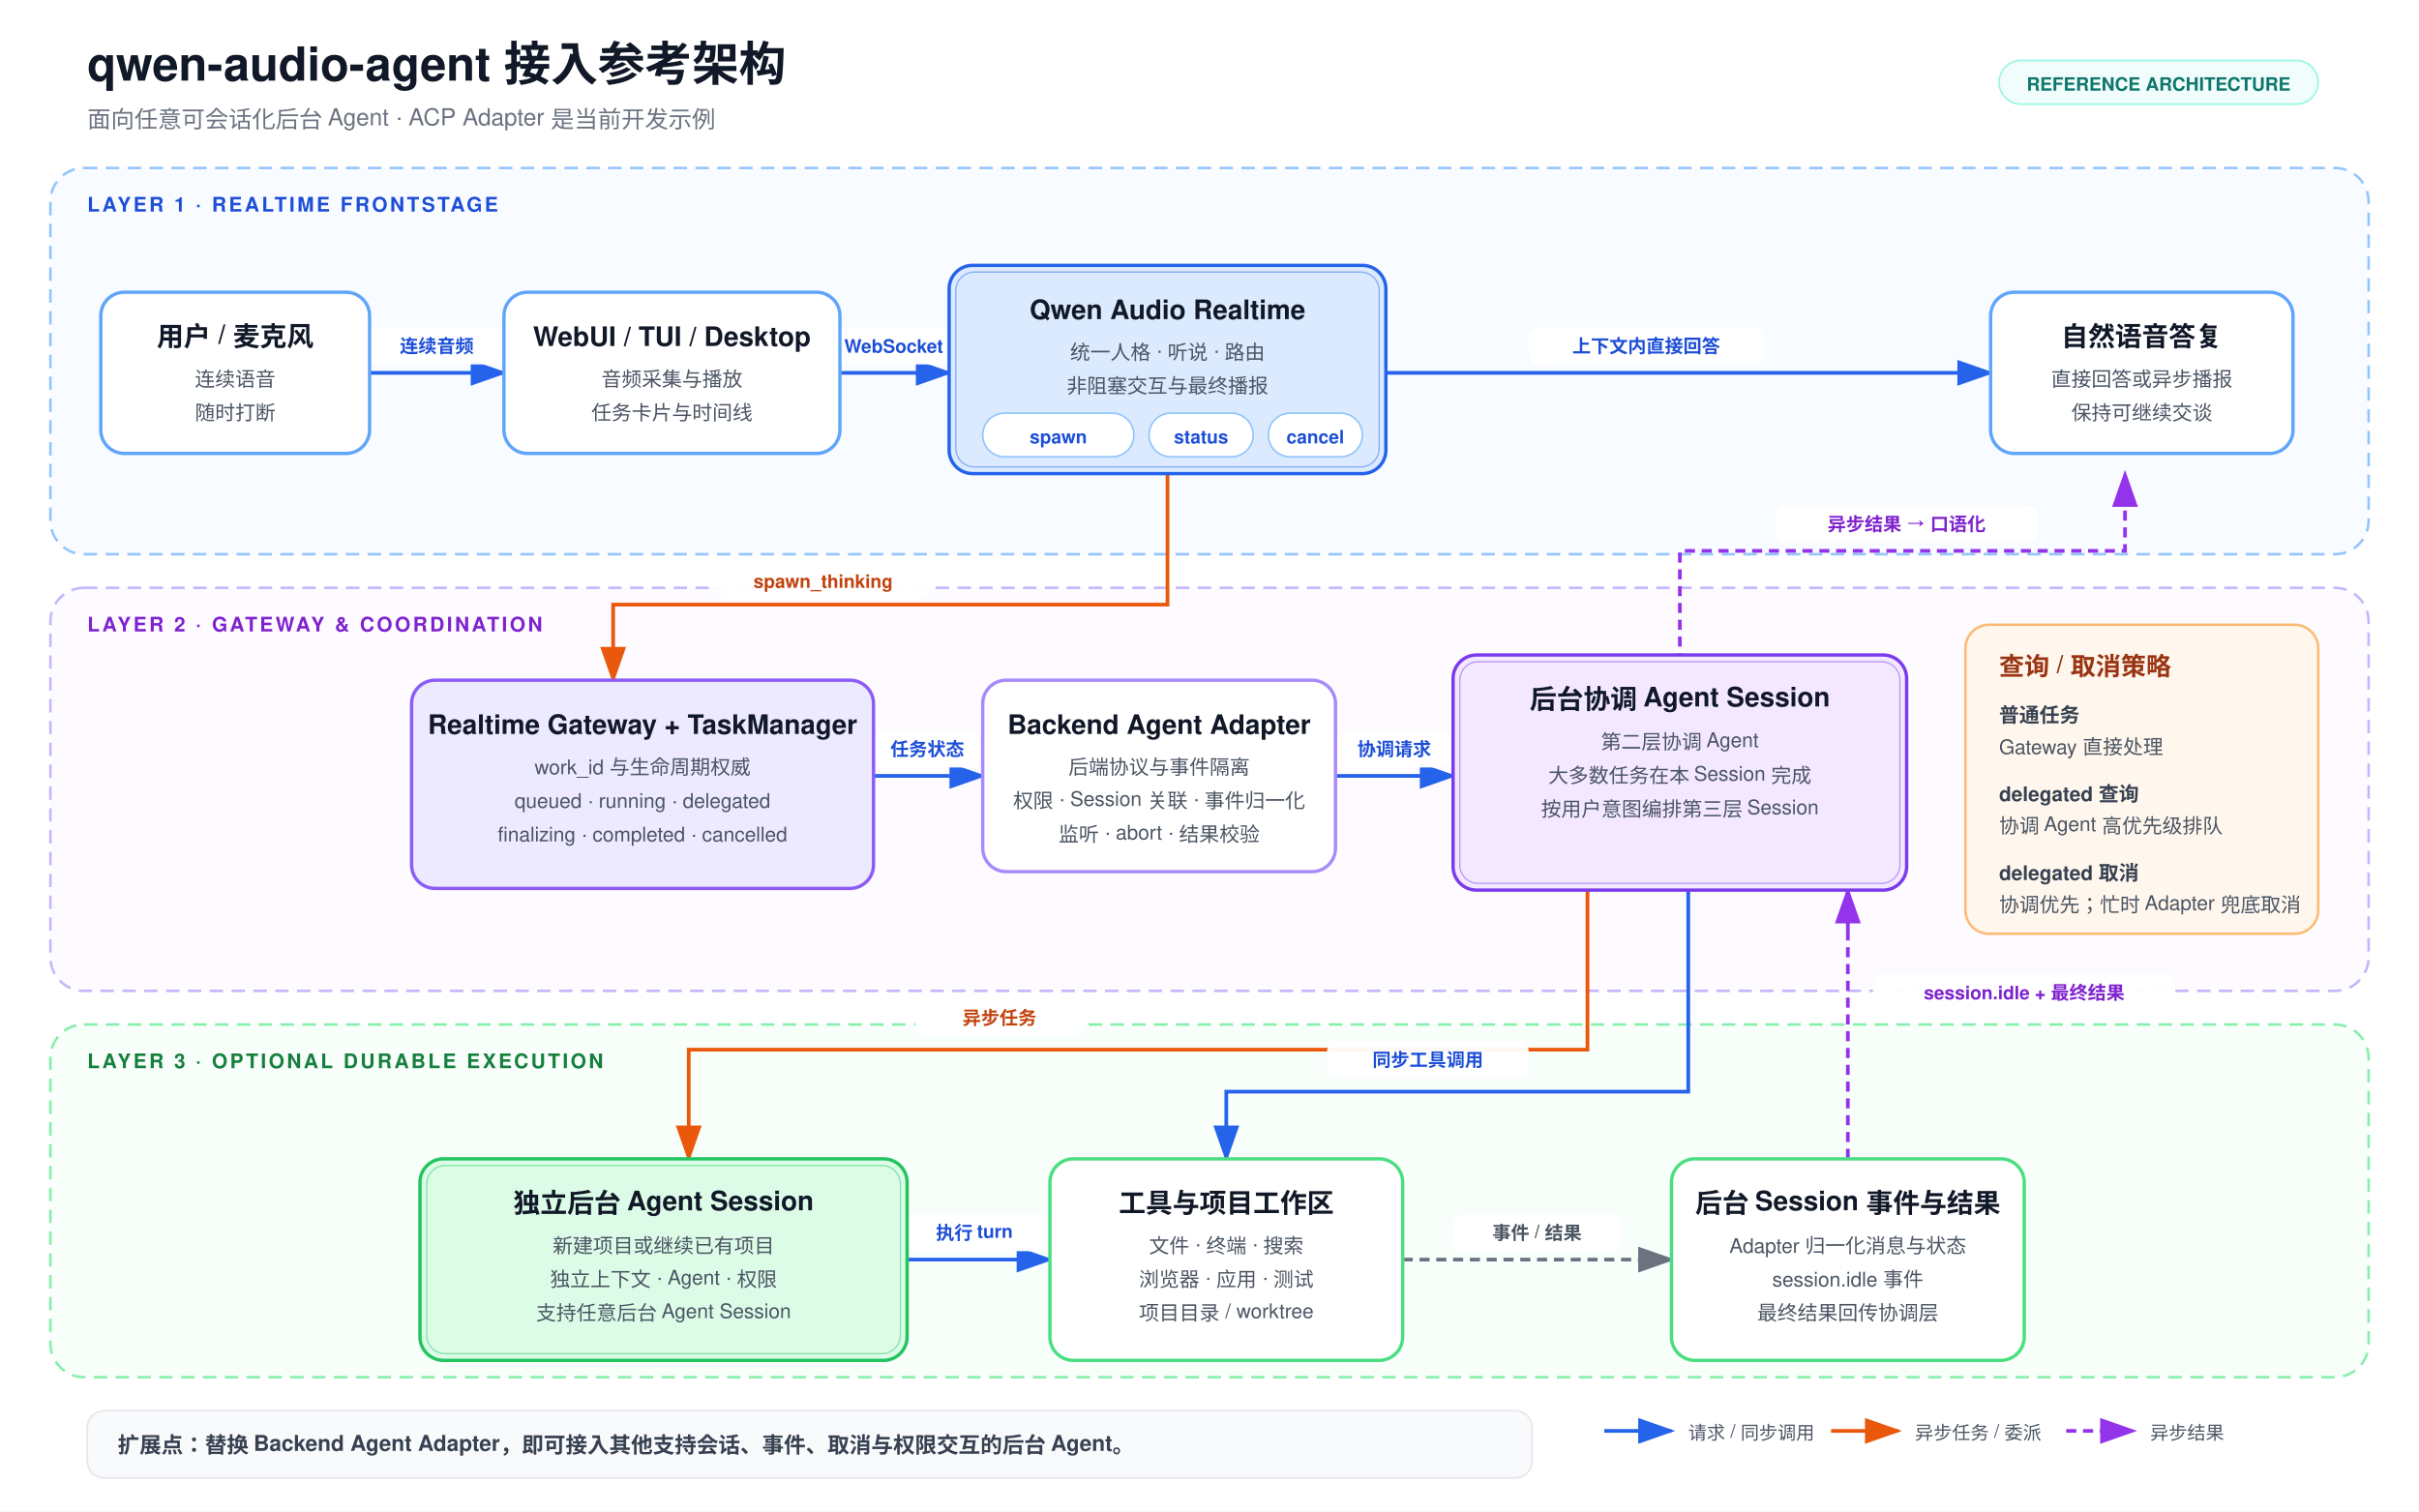
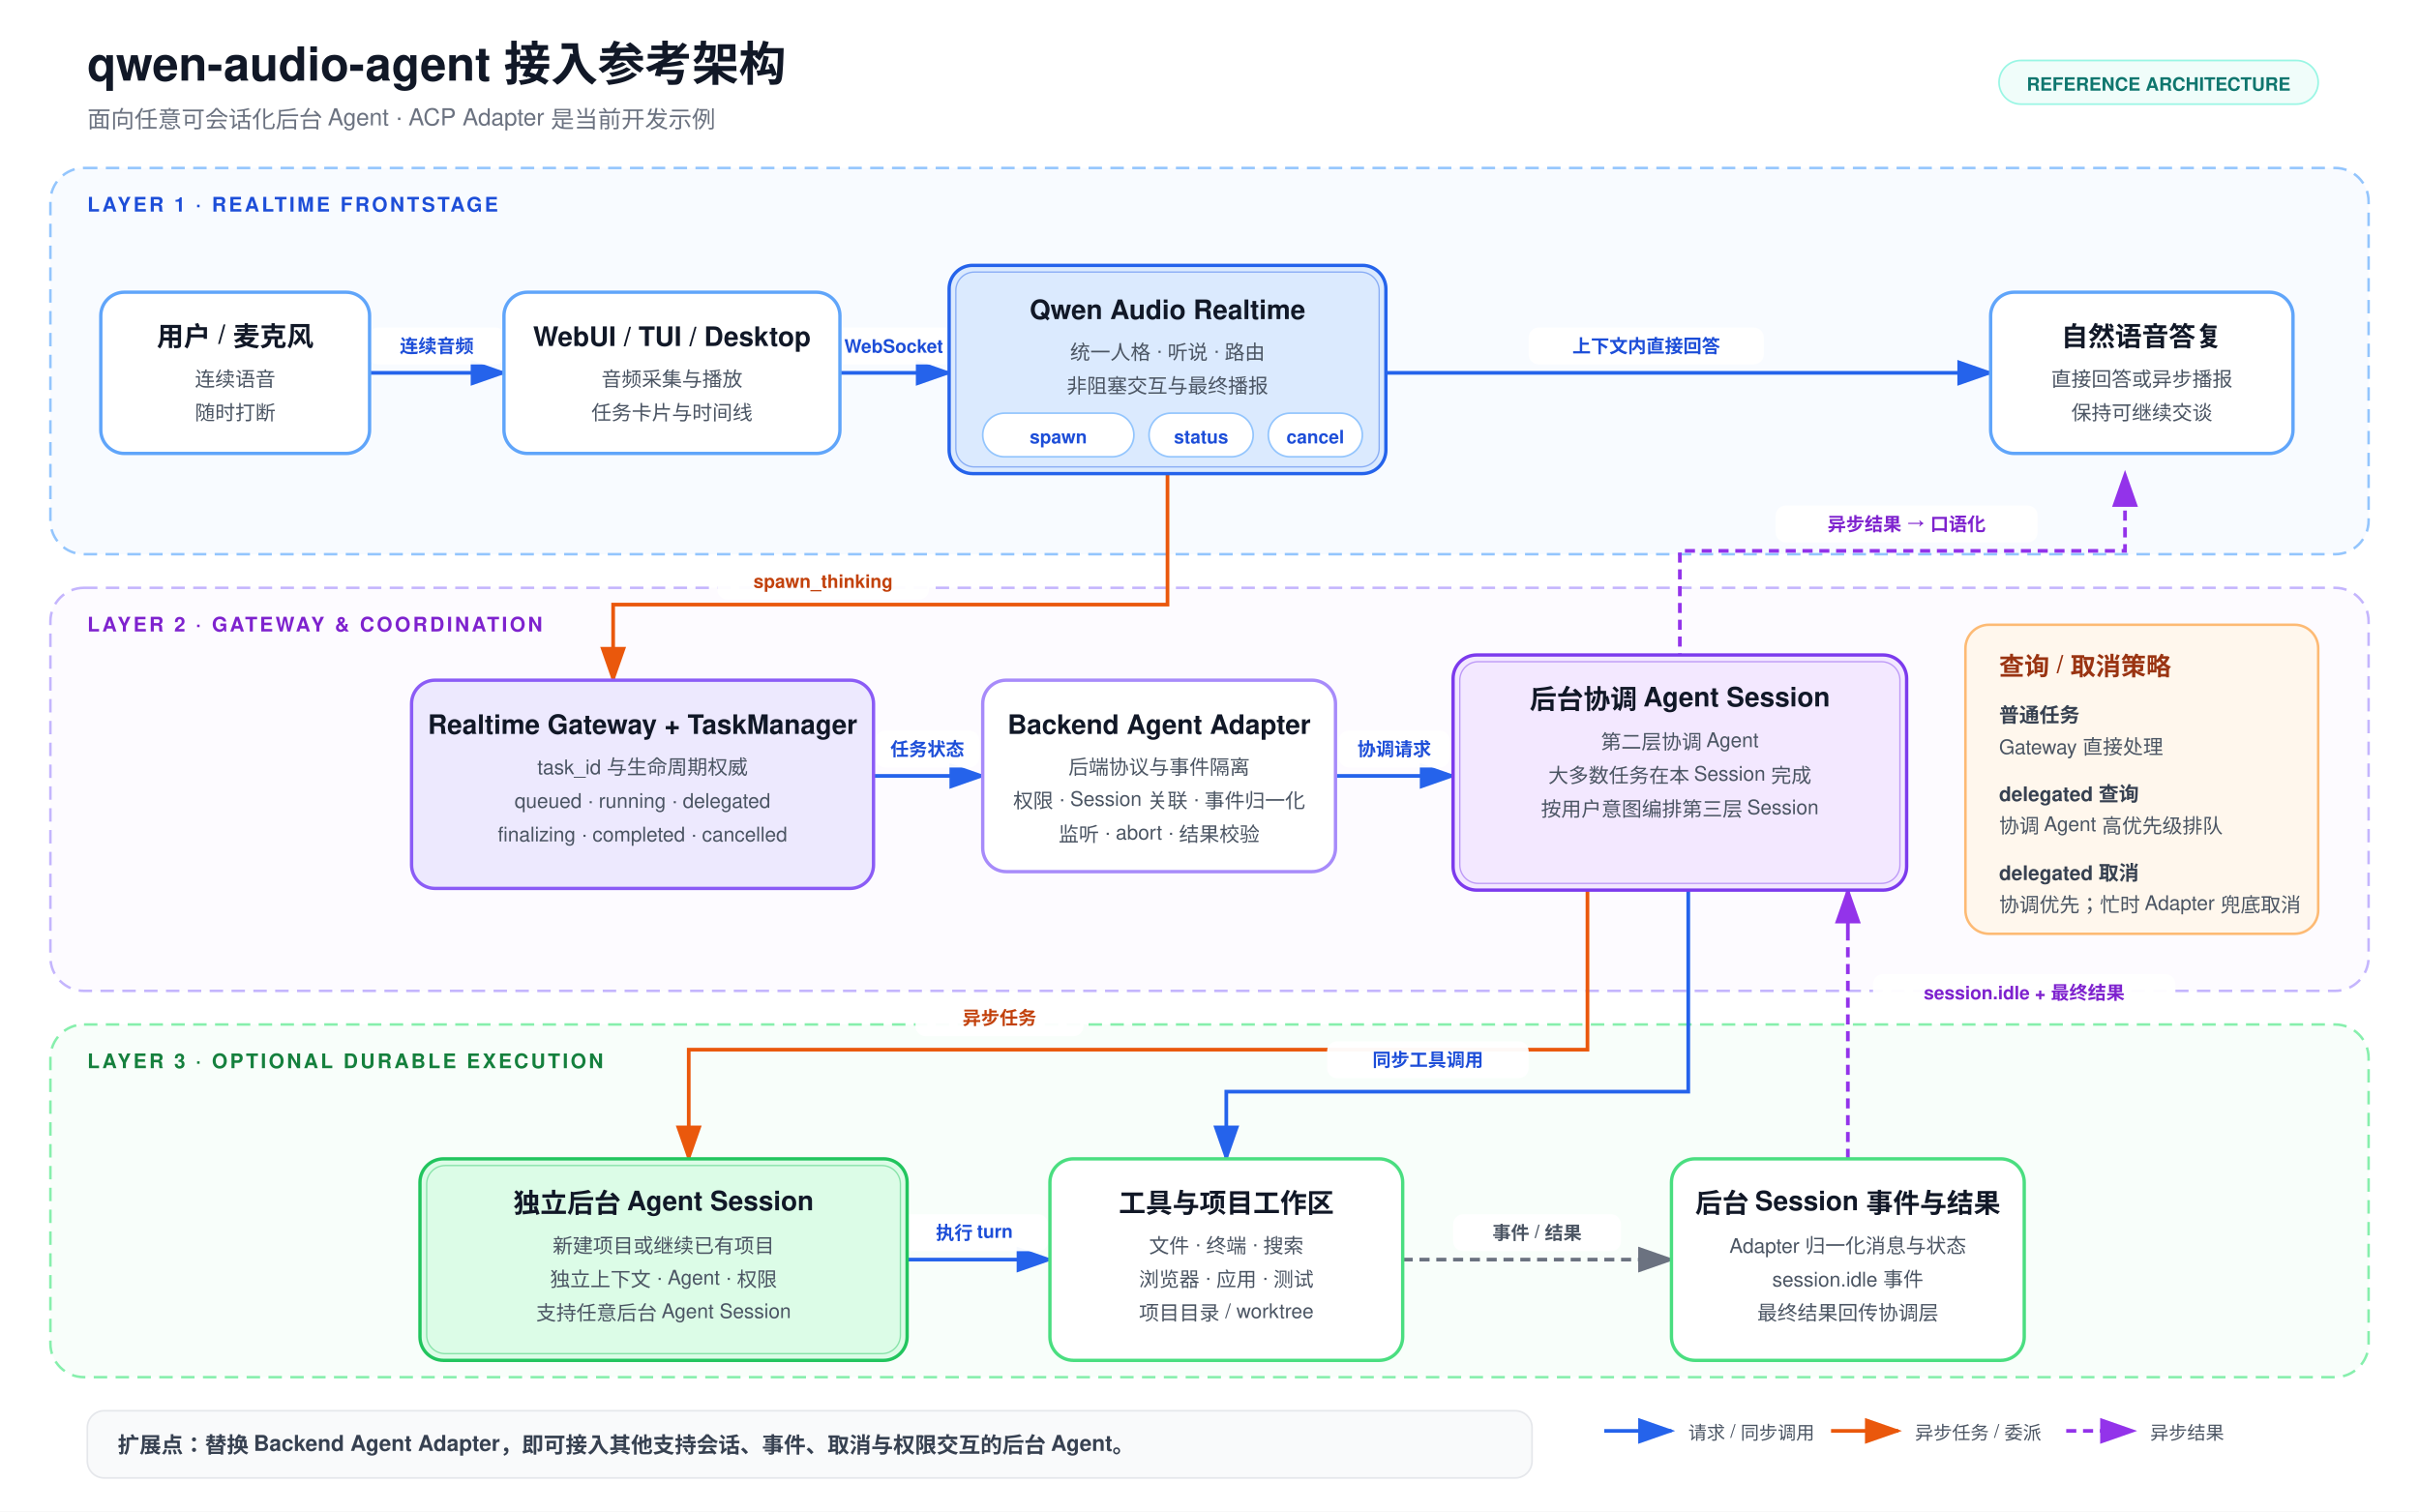
<svg xmlns="http://www.w3.org/2000/svg" viewBox="0 0 1440 900" width="1440" height="900">
  <style>text { font-family: "Helvetica Neue", Helvetica, Arial, "PingFang SC", "Microsoft YaHei", sans-serif; } .lane-label { letter-spacing: 0.12em; }</style>
  <defs>
    <marker id="arrow-blue" markerWidth="10" markerHeight="7" refX="9" refY="3.5" orient="auto">
      <polygon points="0 0, 10 3.5, 0 7" fill="#2563eb" />
    </marker>
    <marker id="arrow-orange" markerWidth="10" markerHeight="7" refX="9" refY="3.5" orient="auto">
      <polygon points="0 0, 10 3.5, 0 7" fill="#ea580c" />
    </marker>
    <marker id="arrow-purple" markerWidth="10" markerHeight="7" refX="9" refY="3.5" orient="auto">
      <polygon points="0 0, 10 3.5, 0 7" fill="#9333ea" />
    </marker>
    <marker id="arrow-gray" markerWidth="10" markerHeight="7" refX="9" refY="3.5" orient="auto">
      <polygon points="0 0, 10 3.5, 0 7" fill="#6b7280" />
    </marker>
  </defs>
  <rect width="1440" height="900" fill="#ffffff" />
  <text x="52" y="48" text-anchor="start" font-size="28" font-weight="750" fill="#111827">qwen-audio-agent 接入参考架构</text>
  <text x="52" y="76" text-anchor="start" font-size="14" font-weight="400" fill="#6b7280">面向任意可会话化后台 Agent · ACP Adapter 是当前开发示例</text>
  <rect x="1190" y="36" width="190" height="26" rx="13" fill="#f0fdfa" stroke="#99f6e4" stroke-width="1" />
  <text x="1285.0" y="54" text-anchor="middle" font-size="11" font-weight="600" fill="#0f766e">REFERENCE ARCHITECTURE</text>
  <rect x="30" y="100" width="1380" height="230" rx="20" fill="#eff6ff" fill-opacity="0.48" stroke="#93c5fd" stroke-width="1.5" stroke-dasharray="8 5" />
  <text x="52" y="126" text-anchor="start" font-size="12" font-weight="700" fill="#1d4ed8" class="lane-label">LAYER 1 · REALTIME FRONTSTAGE</text>
  <rect x="30" y="350" width="1380" height="240" rx="20" fill="#faf5ff" fill-opacity="0.48" stroke="#c4b5fd" stroke-width="1.5" stroke-dasharray="8 5" />
  <text x="52" y="376" text-anchor="start" font-size="12" font-weight="700" fill="#7e22ce" class="lane-label">LAYER 2 · GATEWAY &amp; COORDINATION</text>
  <rect x="30" y="610" width="1380" height="210" rx="20" fill="#f0fdf4" fill-opacity="0.48" stroke="#86efac" stroke-width="1.5" stroke-dasharray="8 5" />
  <text x="52" y="636" text-anchor="start" font-size="12" font-weight="700" fill="#15803d" class="lane-label">LAYER 3 · OPTIONAL DURABLE EXECUTION</text>
  <path d="M 220 222 H 300" fill="none" stroke="#2563eb" stroke-width="2.2" marker-end="url(#arrow-blue)" />
  <path d="M 500 222 H 565" fill="none" stroke="#2563eb" stroke-width="2.2" marker-end="url(#arrow-blue)" />
  <path d="M 825 222 H 1185" fill="none" stroke="#2563eb" stroke-width="2.2" marker-end="url(#arrow-blue)" />
  <path d="M 695 282 V 360 H 365 V 405" fill="none" stroke="#ea580c" stroke-width="2.2" marker-end="url(#arrow-orange)" />
  <path d="M 520 462 H 585" fill="none" stroke="#2563eb" stroke-width="2.2" marker-end="url(#arrow-blue)" />
  <path d="M 795 462 H 865" fill="none" stroke="#2563eb" stroke-width="2.2" marker-end="url(#arrow-blue)" />
  <path d="M 1000 405 V 328 H 1265 V 282" fill="none" stroke="#9333ea" stroke-width="2.2" stroke-dasharray="6 4" marker-end="url(#arrow-purple)" />
  <path d="M 945 530 V 625 H 410 V 690" fill="none" stroke="#ea580c" stroke-width="2.2" marker-end="url(#arrow-orange)" />
  <path d="M 1005 530 V 650 H 730 V 690" fill="none" stroke="#2563eb" stroke-width="2.2" marker-end="url(#arrow-blue)" />
  <path d="M 540 750 H 625" fill="none" stroke="#2563eb" stroke-width="2.2" marker-end="url(#arrow-blue)" />
  <path d="M 835 750 H 995" fill="none" stroke="#6b7280" stroke-width="2.2" stroke-dasharray="6 4" marker-end="url(#arrow-gray)" />
  <path d="M 1100 690 V 560" fill="none" stroke="#9333ea" stroke-width="2.2" stroke-dasharray="6 4" />
  <path d="M 1100 560 V 530" fill="none" stroke="#9333ea" stroke-width="2.2" marker-end="url(#arrow-purple)" />
  <rect x="219.0" y="195" width="82" height="22" rx="6" fill="#ffffff" opacity="0.96" />
  <text x="260" y="210" text-anchor="middle" font-size="11" font-weight="600" fill="#1d4ed8">连续音频</text>
  <rect x="491.0" y="195" width="82" height="22" rx="6" fill="#ffffff" opacity="0.96" />
  <text x="532" y="210" text-anchor="middle" font-size="11" font-weight="600" fill="#1d4ed8">WebSocket</text>
  <rect x="910.0" y="195" width="140" height="22" rx="6" fill="#ffffff" opacity="0.96" />
  <text x="980" y="210" text-anchor="middle" font-size="11" font-weight="600" fill="#1d4ed8">上下文内直接回答</text>
  <rect x="427.0" y="335" width="126" height="22" rx="6" fill="#ffffff" opacity="0.96" />
  <text x="490" y="350" text-anchor="middle" font-size="11" font-weight="600" fill="#c2410c">spawn_thinking</text>
  <rect x="521.0" y="435" width="62" height="22" rx="6" fill="#ffffff" opacity="0.96" />
  <text x="552" y="450" text-anchor="middle" font-size="11" font-weight="600" fill="#1d4ed8">任务状态</text>
  <rect x="797.0" y="435" width="66" height="22" rx="6" fill="#ffffff" opacity="0.96" />
  <text x="830" y="450" text-anchor="middle" font-size="11" font-weight="600" fill="#1d4ed8">协调请求</text>
  <rect x="1057.0" y="301" width="156" height="22" rx="6" fill="#ffffff" opacity="0.96" />
  <text x="1135" y="316" text-anchor="middle" font-size="11" font-weight="600" fill="#7e22ce">异步结果 → 口语化</text>
  <rect x="545.0" y="595" width="100" height="22" rx="6" fill="#ffffff" opacity="0.96" />
  <text x="595" y="610" text-anchor="middle" font-size="11" font-weight="600" fill="#c2410c">异步任务</text>
  <rect x="790.0" y="620" width="120" height="22" rx="6" fill="#ffffff" opacity="0.96" />
  <text x="850" y="635" text-anchor="middle" font-size="11" font-weight="600" fill="#1d4ed8">同步工具调用</text>
  <rect x="536.0" y="723" width="88" height="22" rx="6" fill="#ffffff" opacity="0.96" />
  <text x="580" y="738" text-anchor="middle" font-size="11" font-weight="600" fill="#1d4ed8">执行 turn</text>
  <rect x="865.0" y="723" width="100" height="22" rx="6" fill="#ffffff" opacity="0.96" />
  <text x="915" y="738" text-anchor="middle" font-size="11" font-weight="600" fill="#4b5563">事件 / 结果</text>
  <rect x="1115.0" y="580" width="180" height="22" rx="6" fill="#ffffff" opacity="0.96" />
  <text x="1205" y="595" text-anchor="middle" font-size="11" font-weight="600" fill="#7e22ce">session.idle + 最终结果</text>
  <rect x="60" y="174" width="160" height="96" rx="14" fill="#ffffff" stroke="#60a5fa" stroke-width="2" />
  <text x="140.0" y="206" text-anchor="middle" font-size="16" font-weight="700" fill="#111827">用户 / 麦克风</text>
  <text x="140.0" y="230" text-anchor="middle" font-size="12" font-weight="400" fill="#4b5563">连续语音</text>
  <text x="140.0" y="250" text-anchor="middle" font-size="12" font-weight="400" fill="#4b5563">随时打断</text>
  <rect x="300" y="174" width="200" height="96" rx="14" fill="#ffffff" stroke="#60a5fa" stroke-width="2" />
  <text x="400.0" y="206" text-anchor="middle" font-size="16" font-weight="700" fill="#111827">WebUI / TUI / Desktop</text>
  <text x="400.0" y="230" text-anchor="middle" font-size="12" font-weight="400" fill="#4b5563">音频采集与播放</text>
  <text x="400.0" y="250" text-anchor="middle" font-size="12" font-weight="400" fill="#4b5563">任务卡片与时间线</text>
  <rect x="565" y="158" width="260" height="124" rx="14" fill="#dbeafe" stroke="#2563eb" stroke-width="2" />
  <rect x="569" y="162" width="252" height="116" rx="11" fill="none" stroke="#2563eb" stroke-width="0.8" opacity="0.45" />
  <text x="695.0" y="190" text-anchor="middle" font-size="16" font-weight="700" fill="#111827">Qwen Audio Realtime</text>
  <text x="695.0" y="214" text-anchor="middle" font-size="12" font-weight="400" fill="#4b5563">统一人格 · 听说 · 路由</text>
  <text x="695.0" y="234" text-anchor="middle" font-size="12" font-weight="400" fill="#4b5563">非阻塞交互与最终播报</text>
  <rect x="585" y="246" width="90" height="26" rx="13" fill="#ffffff" stroke="#93c5fd" stroke-width="1" />
  <text x="630.0" y="264" text-anchor="middle" font-size="11" font-weight="600" fill="#1d4ed8">spawn</text>
  <rect x="684" y="246" width="62" height="26" rx="13" fill="#ffffff" stroke="#93c5fd" stroke-width="1" />
  <text x="715.0" y="264" text-anchor="middle" font-size="11" font-weight="600" fill="#1d4ed8">status</text>
  <rect x="755" y="246" width="56" height="26" rx="13" fill="#ffffff" stroke="#93c5fd" stroke-width="1" />
  <text x="783.0" y="264" text-anchor="middle" font-size="11" font-weight="600" fill="#1d4ed8">cancel</text>
  <rect x="1185" y="174" width="180" height="96" rx="14" fill="#ffffff" stroke="#60a5fa" stroke-width="2" />
  <text x="1275.0" y="206" text-anchor="middle" font-size="16" font-weight="700" fill="#111827">自然语音答复</text>
  <text x="1275.0" y="230" text-anchor="middle" font-size="12" font-weight="400" fill="#4b5563">直接回答或异步播报</text>
  <text x="1275.0" y="250" text-anchor="middle" font-size="12" font-weight="400" fill="#4b5563">保持可继续交谈</text>
  <rect x="245" y="405" width="275" height="124" rx="14" fill="#ede9fe" stroke="#8b5cf6" stroke-width="2" />
  <text x="382.5" y="437" text-anchor="middle" font-size="16" font-weight="700" fill="#111827">Realtime Gateway + TaskManager</text>
-   <text x="382.5" y="461" text-anchor="middle" font-size="12" font-weight="400" fill="#4b5563">work_id 与生命周期权威</text>
+   <text x="382.5" y="461" text-anchor="middle" font-size="12" font-weight="400" fill="#4b5563">task_id 与生命周期权威</text>
  <text x="382.5" y="481" text-anchor="middle" font-size="12" font-weight="400" fill="#4b5563">queued · running · delegated</text>
  <text x="382.5" y="501" text-anchor="middle" font-size="12" font-weight="400" fill="#4b5563">finalizing · completed · cancelled</text>
  <rect x="585" y="405" width="210" height="114" rx="14" fill="#ffffff" stroke="#a78bfa" stroke-width="2" />
  <text x="690.0" y="437" text-anchor="middle" font-size="16" font-weight="700" fill="#111827">Backend Agent Adapter</text>
  <text x="690.0" y="461" text-anchor="middle" font-size="12" font-weight="400" fill="#4b5563">后端协议与事件隔离</text>
  <text x="690.0" y="481" text-anchor="middle" font-size="12" font-weight="400" fill="#4b5563">权限 · Session 关联 · 事件归一化</text>
  <text x="690.0" y="501" text-anchor="middle" font-size="12" font-weight="400" fill="#4b5563">监听 · abort · 结果校验</text>
  <rect x="865" y="390" width="270" height="140" rx="14" fill="#f3e8ff" stroke="#7c3aed" stroke-width="2" />
  <rect x="869" y="394" width="262" height="132" rx="11" fill="none" stroke="#7c3aed" stroke-width="0.8" opacity="0.45" />
  <text x="1000.0" y="422" text-anchor="middle" font-size="16" font-weight="700" fill="#111827">后台协调 Agent Session</text>
  <text x="1000.0" y="446" text-anchor="middle" font-size="12" font-weight="400" fill="#4b5563">第二层协调 Agent</text>
  <text x="1000.0" y="466" text-anchor="middle" font-size="12" font-weight="400" fill="#4b5563">大多数任务在本 Session 完成</text>
  <text x="1000.0" y="486" text-anchor="middle" font-size="12" font-weight="400" fill="#4b5563">按用户意图编排第三层 Session</text>
  <rect x="1170" y="372" width="210" height="184" rx="14" fill="#fff7ed" stroke="#fdba74" stroke-width="1.5" />
  <text x="1190" y="402" text-anchor="start" font-size="15" font-weight="700" fill="#9a3412">查询 / 取消策略</text>
  <text x="1190" y="430" text-anchor="start" font-size="12" font-weight="700" fill="#374151">普通任务</text>
  <text x="1190" y="449" text-anchor="start" font-size="12" font-weight="400" fill="#4b5563">Gateway 直接处理</text>
  <text x="1190" y="477" text-anchor="start" font-size="12" font-weight="700" fill="#374151">delegated 查询</text>
  <text x="1190" y="496" text-anchor="start" font-size="12" font-weight="400" fill="#4b5563">协调 Agent 高优先级排队</text>
  <text x="1190" y="524" text-anchor="start" font-size="12" font-weight="700" fill="#374151">delegated 取消</text>
  <text x="1190" y="543" text-anchor="start" font-size="12" font-weight="400" fill="#4b5563">协调优先；忙时 Adapter 兜底取消</text>
  <rect x="250" y="690" width="290" height="120" rx="14" fill="#dcfce7" stroke="#22c55e" stroke-width="2" />
  <rect x="254" y="694" width="282" height="112" rx="11" fill="none" stroke="#22c55e" stroke-width="0.8" opacity="0.45" />
  <text x="395.0" y="722" text-anchor="middle" font-size="16" font-weight="700" fill="#111827">独立后台 Agent Session</text>
  <text x="395.0" y="746" text-anchor="middle" font-size="12" font-weight="400" fill="#4b5563">新建项目或继续已有项目</text>
  <text x="395.0" y="766" text-anchor="middle" font-size="12" font-weight="400" fill="#4b5563">独立上下文 · Agent · 权限</text>
  <text x="395.0" y="786" text-anchor="middle" font-size="12" font-weight="400" fill="#4b5563">支持任意后台 Agent Session</text>
  <rect x="625" y="690" width="210" height="120" rx="14" fill="#ffffff" stroke="#4ade80" stroke-width="2" />
  <text x="730.0" y="722" text-anchor="middle" font-size="16" font-weight="700" fill="#111827">工具与项目工作区</text>
  <text x="730.0" y="746" text-anchor="middle" font-size="12" font-weight="400" fill="#4b5563">文件 · 终端 · 搜索</text>
  <text x="730.0" y="766" text-anchor="middle" font-size="12" font-weight="400" fill="#4b5563">浏览器 · 应用 · 测试</text>
  <text x="730.0" y="786" text-anchor="middle" font-size="12" font-weight="400" fill="#4b5563">项目目录 / worktree</text>
  <rect x="995" y="690" width="210" height="120" rx="14" fill="#ffffff" stroke="#4ade80" stroke-width="2" />
  <text x="1100.0" y="722" text-anchor="middle" font-size="16" font-weight="700" fill="#111827">后台 Session 事件与结果</text>
  <text x="1100.0" y="746" text-anchor="middle" font-size="12" font-weight="400" fill="#4b5563">Adapter 归一化消息与状态</text>
  <text x="1100.0" y="766" text-anchor="middle" font-size="12" font-weight="400" fill="#4b5563">session.idle 事件</text>
  <text x="1100.0" y="786" text-anchor="middle" font-size="12" font-weight="400" fill="#4b5563">最终结果回传协调层</text>
  <rect x="52" y="840" width="860" height="40" rx="10" fill="#f9fafb" stroke="#e5e7eb" />
  <text x="70" y="865" text-anchor="start" font-size="13" font-weight="650" fill="#374151">扩展点：替换 Backend Agent Adapter，即可接入其他支持会话、事件、取消与权限交互的后台 Agent。</text>
  <line x1="955" y1="852" x2="995" y2="852" stroke="#2563eb" stroke-width="2.2" marker-end="url(#arrow-blue)" />
  <text x="1005" y="857" text-anchor="start" font-size="11" font-weight="500" fill="#4b5563">请求 / 同步调用</text>
  <line x1="1090" y1="852" x2="1130" y2="852" stroke="#ea580c" stroke-width="2.2" marker-end="url(#arrow-orange)" />
  <text x="1140" y="857" text-anchor="start" font-size="11" font-weight="500" fill="#4b5563">异步任务 / 委派</text>
  <line x1="1230" y1="852" x2="1270" y2="852" stroke="#9333ea" stroke-width="2.2" stroke-dasharray="6 4" marker-end="url(#arrow-purple)" />
  <text x="1280" y="857" text-anchor="start" font-size="11" font-weight="500" fill="#4b5563">异步结果</text>
</svg>
